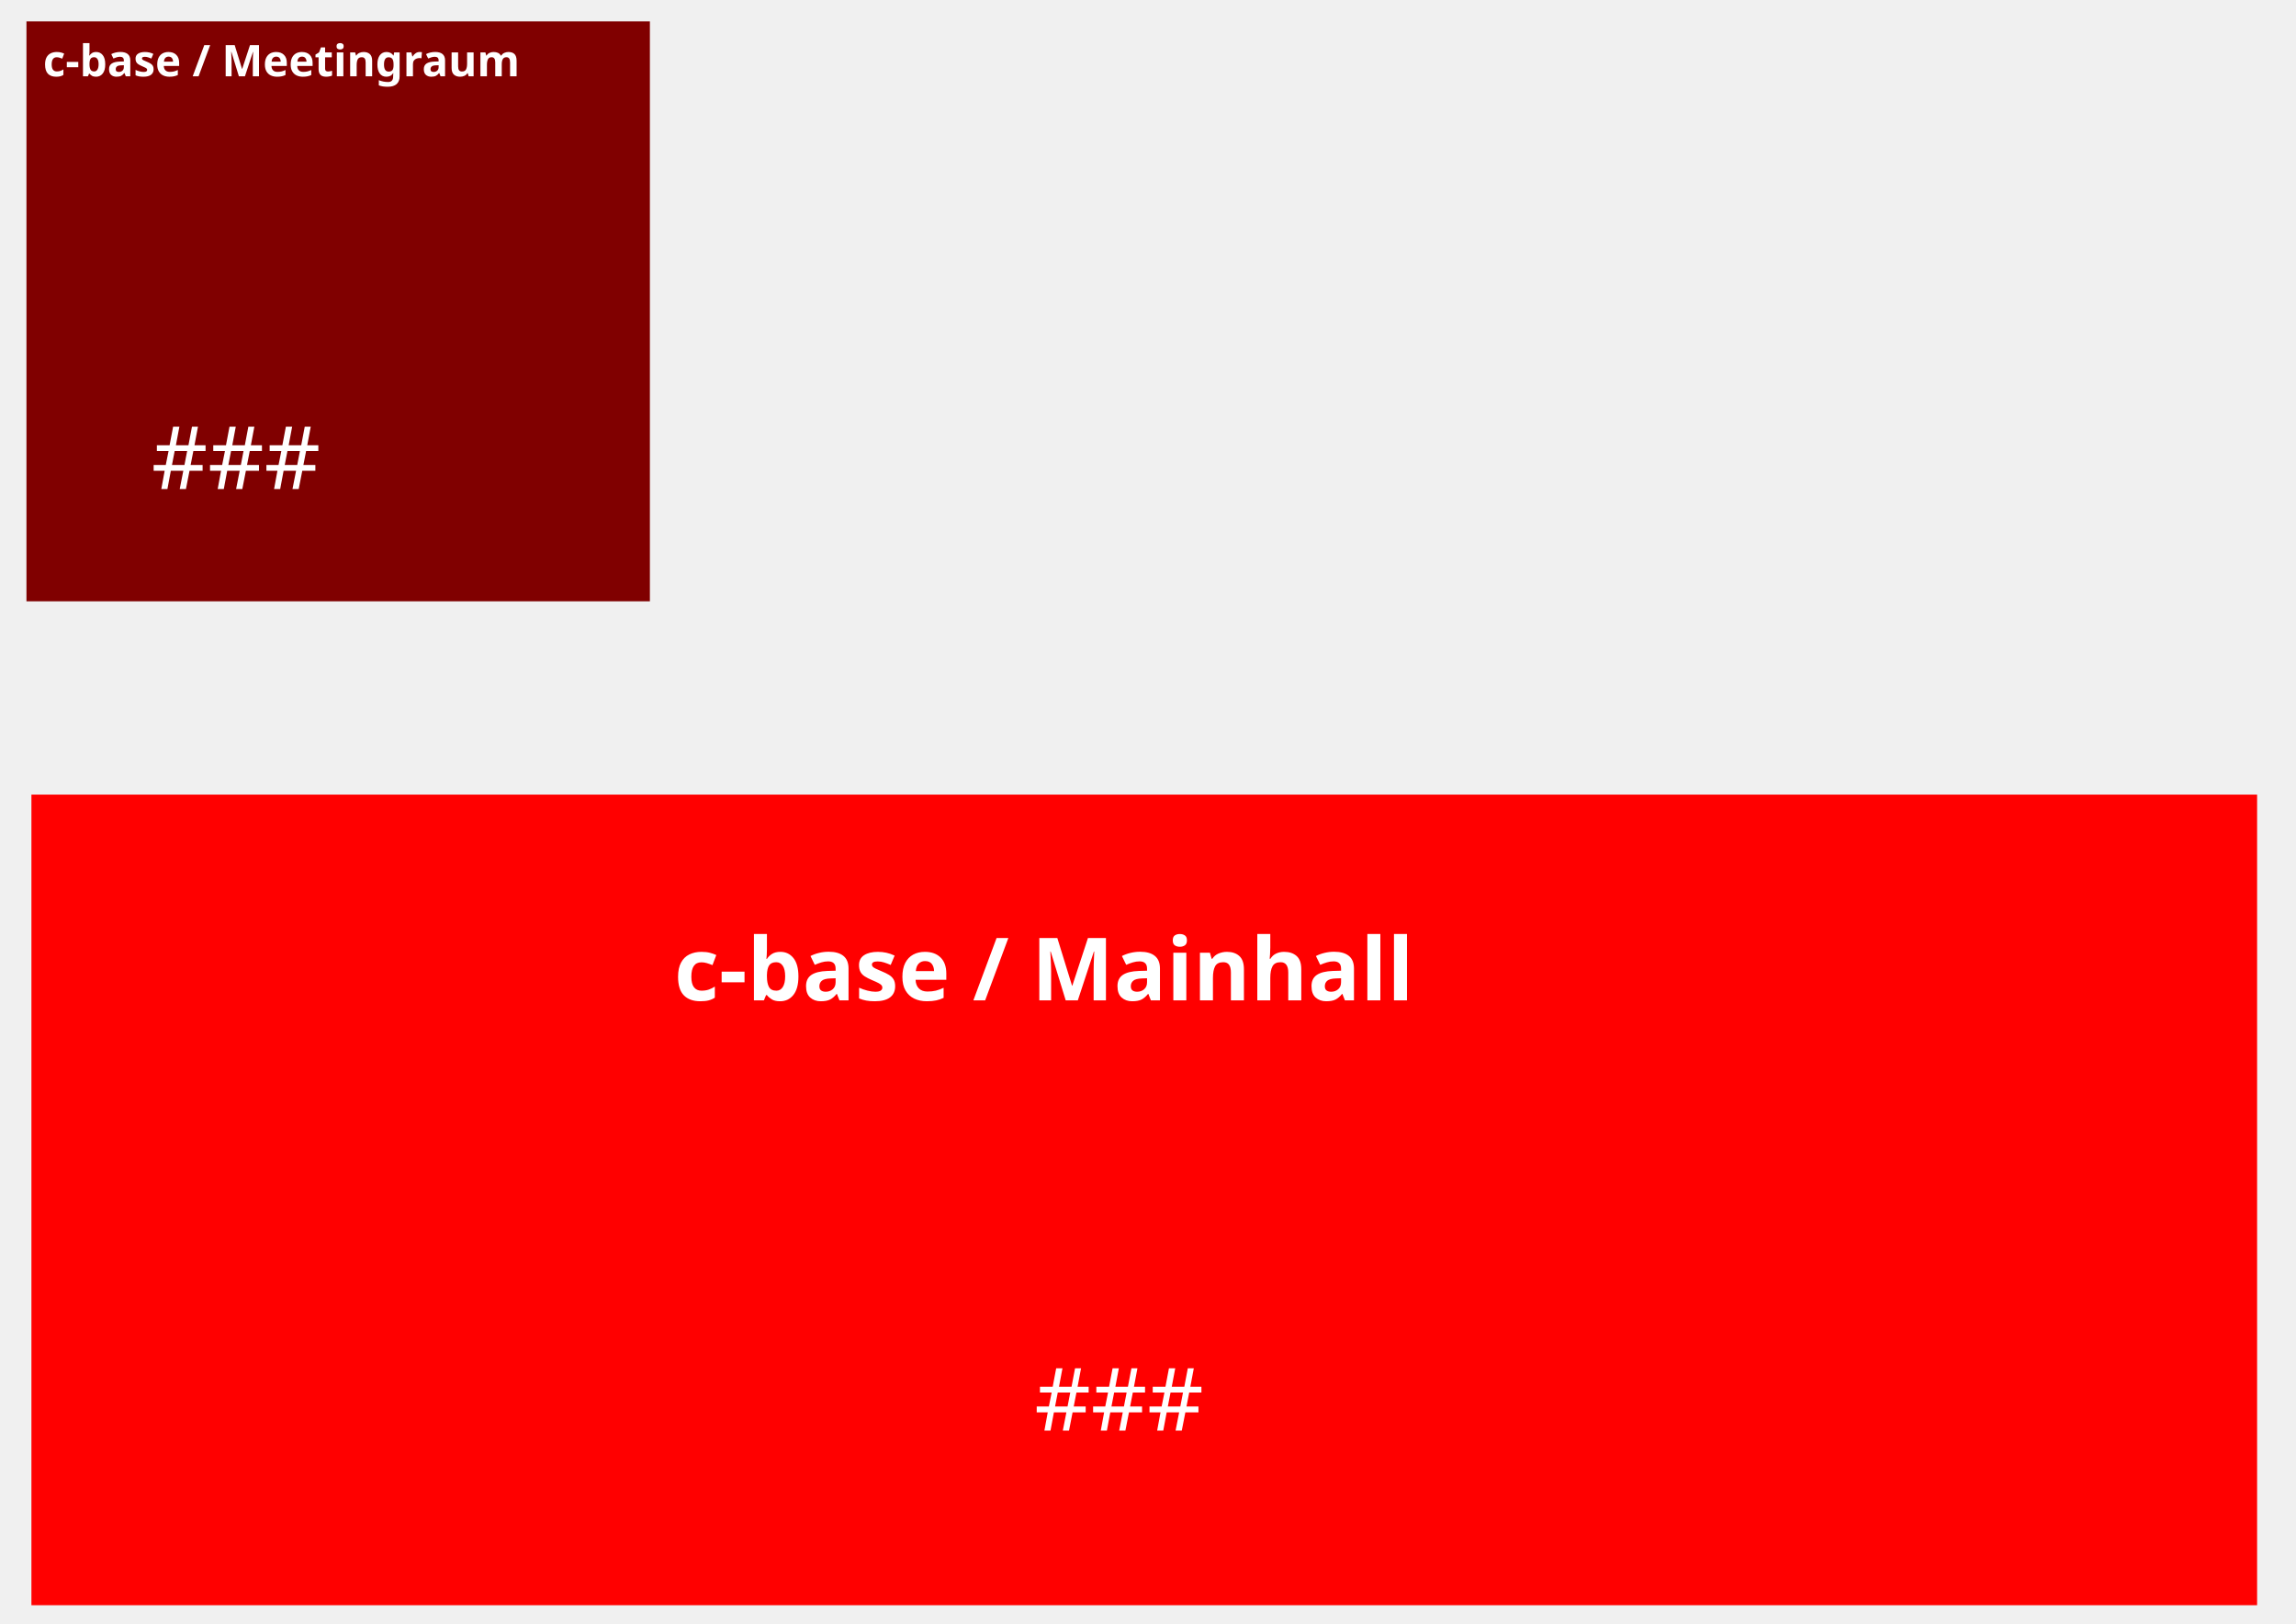
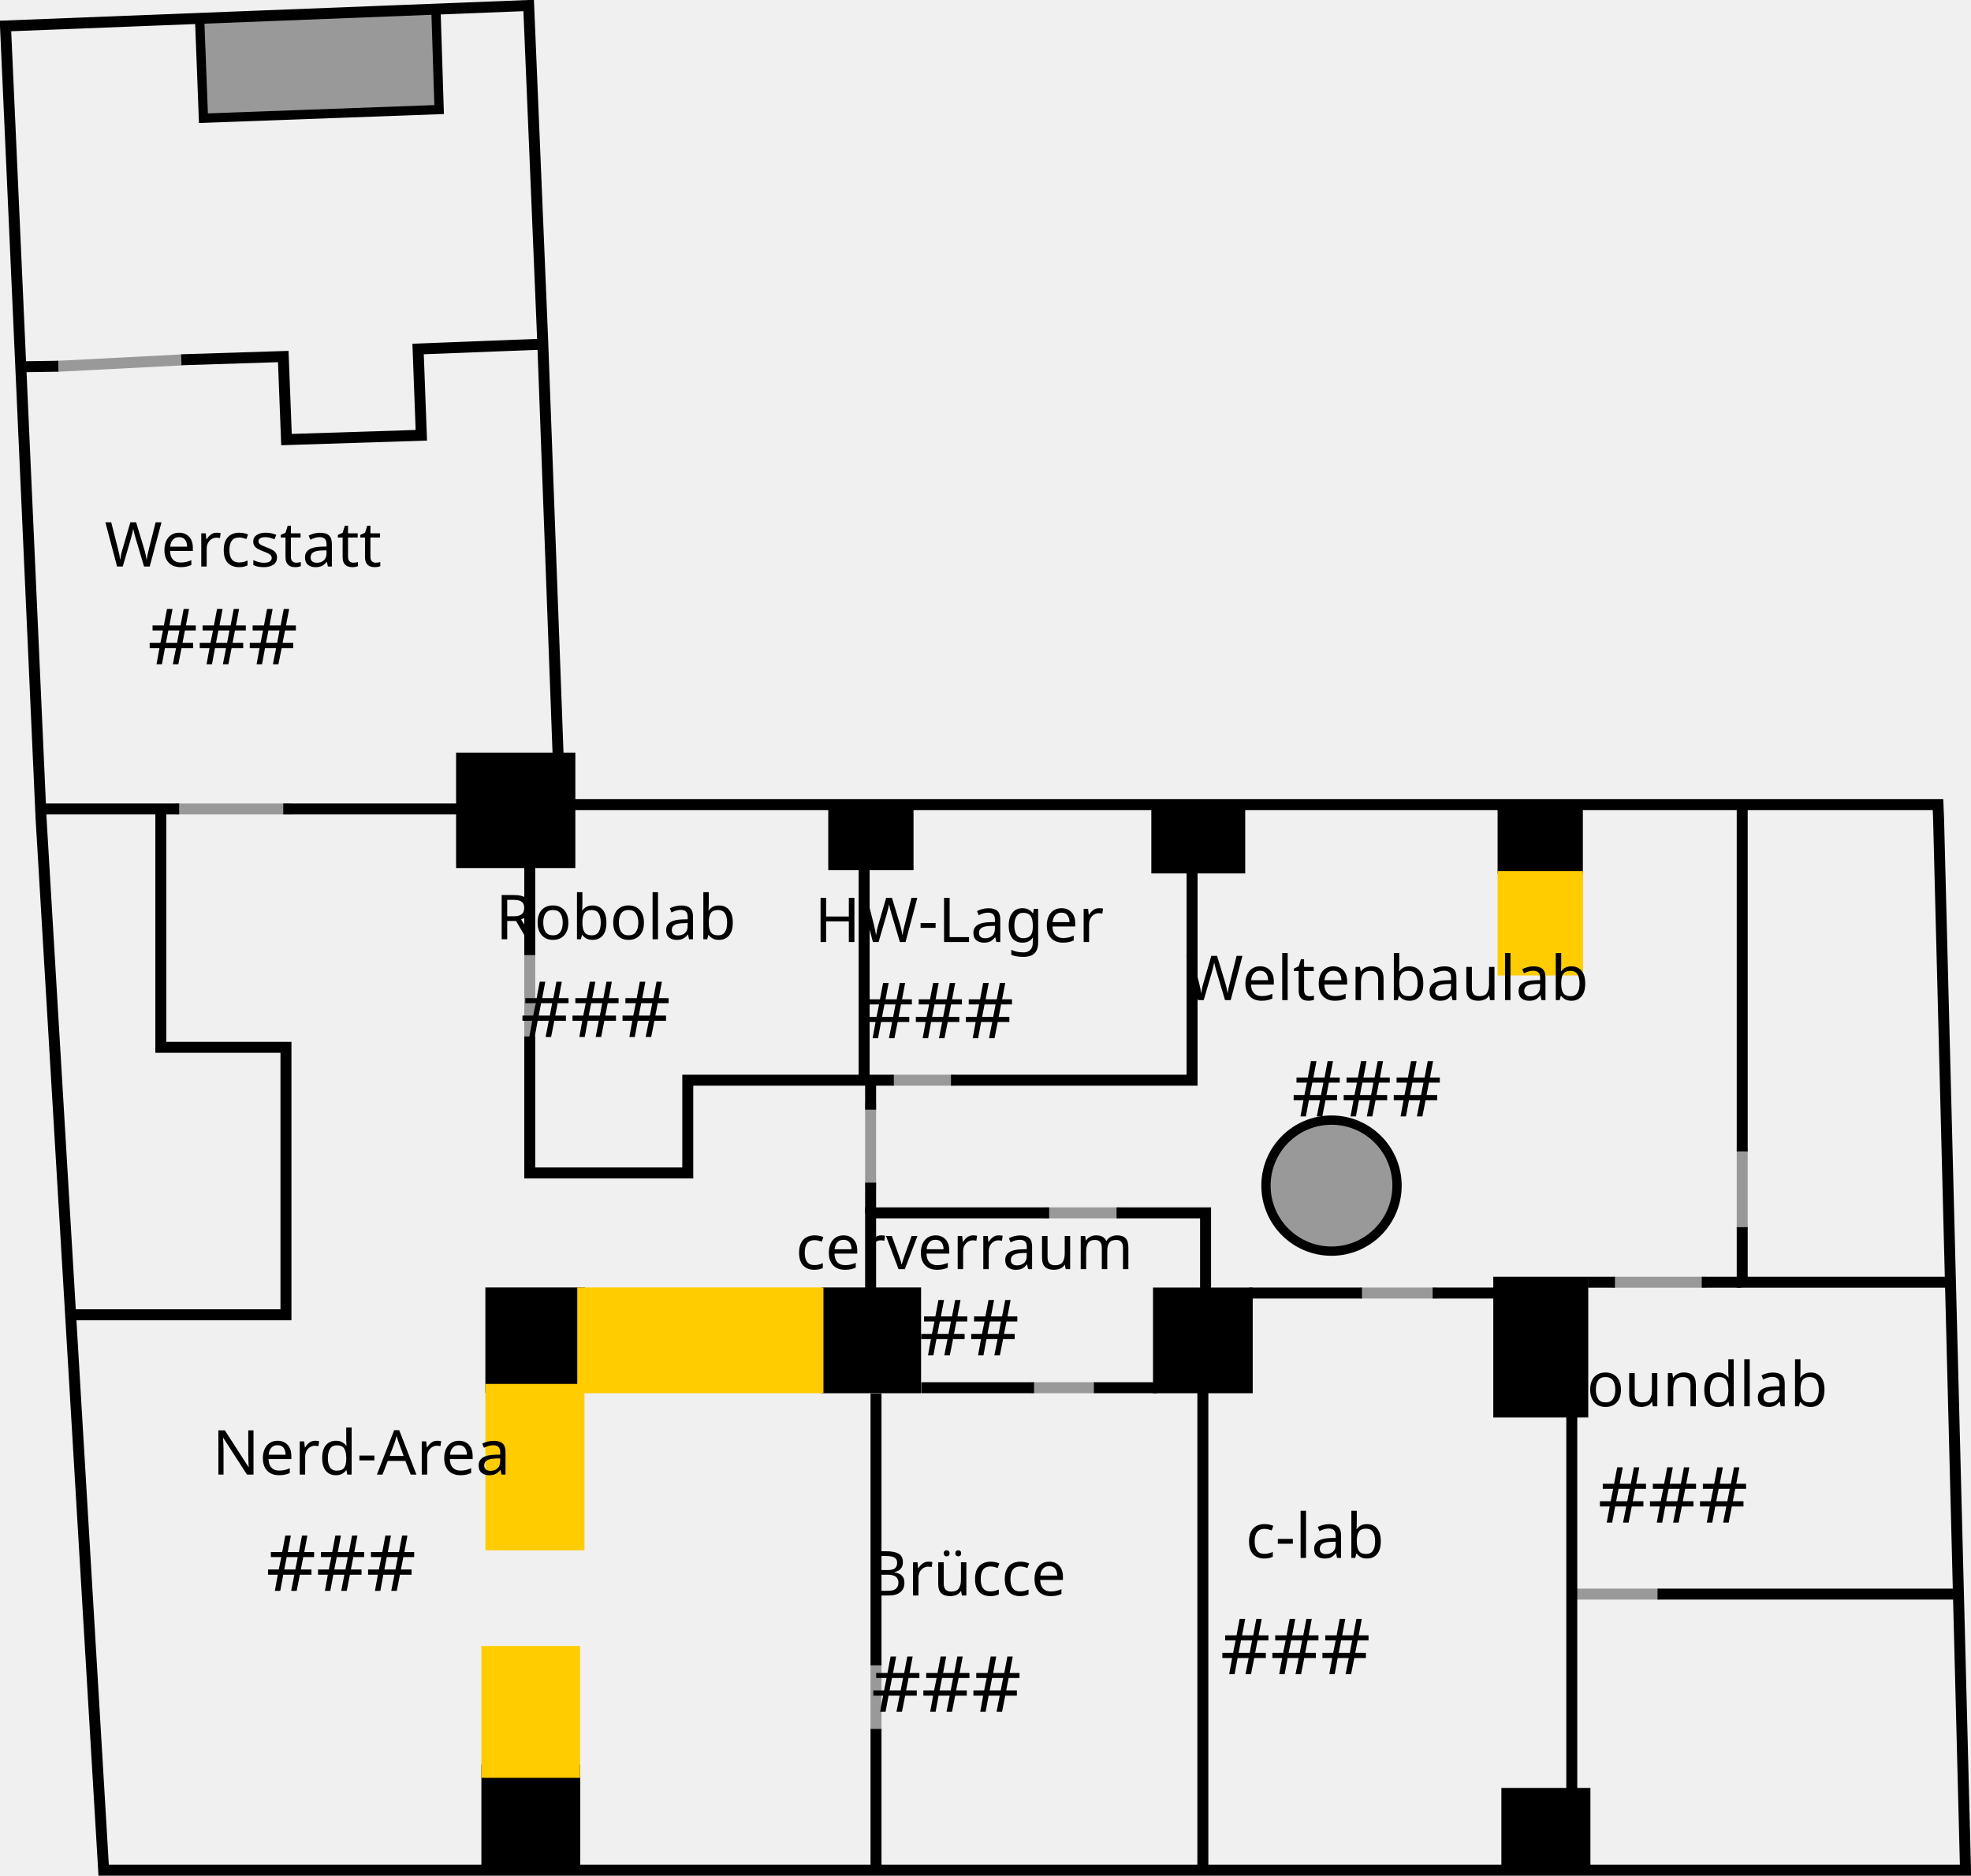
- <svg xmlns="http://www.w3.org/2000/svg" version="1.1" width="1052.362" height="744.094" viewBox="0 0 1052 744" id="svg3553">
-   <defs id="defs3555" />
-   <g transform="translate(0,-308.2677)" id="layer1">
-     <rect width="1020" height="371.429" x="14.286" y="672.362" id="rect3569" style="fill:#ff0000" />
-     <rect width="285.714" height="265.714" x="12.01" y="318.076" id="rect3571" style="fill:#800000" />
+ <svg xmlns="http://www.w3.org/2000/svg" version="1.2" width="636.08" height="605.446" id="svg19580" xml:space="preserve" style="display:inline">
+   <defs id="defs19584" />
+   <g transform="translate(-78.97163,-147.1101)" id="layer9" style="display:inline" />
+   <g transform="translate(-78.97163,-147.1101)" id="layer14" style="display:inline">
+     <path d="m 219.644,149.752 1.044,32.723 -76.065,2.785 -1.218,-31.853" id="path19601" style="color:#000000;fill:#999999;fill-opacity:1;fill-rule:nonzero;stroke:#000000;stroke-width:3;stroke-linecap:butt;stroke-linejoin:miter;stroke-miterlimit:4;stroke-opacity:1;stroke-dasharray:none;stroke-dashoffset:0;marker:none;visibility:visible;display:inline;overflow:visible;enable-background:accumulate" />
+     <path d="m 348.739,636.736 a 17.48,17.48 0 1 1 -34.96,0 17.48,17.48 0 1 1 34.96,0 z" transform="matrix(0,1.209855,-1.209855,0,1279.03,129.0388)" id="path19677" style="color:#000000;fill:#999999;fill-opacity:1;fill-rule:nonzero;stroke:#000000;stroke-width:2.48;stroke-linecap:butt;stroke-linejoin:miter;stroke-miterlimit:4;stroke-opacity:1;stroke-dasharray:none;stroke-dashoffset:0;marker:none;visibility:visible;display:inline;overflow:visible;enable-background:accumulate" />
+   </g>
+   <g transform="translate(-78.97163,-147.1101)" id="layer10" style="display:inline">
+     <g transform="matrix(1.25,0,0,-1.25,-4.0269327e-6,1050)" id="g20980" style="color:#000000;fill:#000000;fill-opacity:1;fill-rule:nonzero;stroke:#000000;stroke-width:0.709;stroke-linecap:butt;stroke-linejoin:miter;stroke-miterlimit:4;stroke-opacity:1;stroke-dasharray:none;stroke-dashoffset:0;marker:none;visibility:visible;display:inline;overflow:visible;enable-background:accumulate">
+       <rect width="17.406" height="21.305" x="-514.389" y="-471.479" transform="matrix(0,-1,-1,0,0,0)" id="rect19673" style="color:#000000;fill:#000000;fill-opacity:1;fill-rule:nonzero;stroke:#000000;stroke-width:0.709;stroke-linecap:butt;stroke-linejoin:miter;stroke-miterlimit:4;stroke-opacity:1;stroke-dasharray:none;stroke-dashoffset:0;marker:none;visibility:visible;display:inline;overflow:visible;enable-background:accumulate" />
+       <rect width="29.103" height="30.078" x="-527.618" y="-211.363" transform="matrix(0,-1,-1,0,0,0)" id="rect19603" style="color:#000000;fill:#000000;fill-opacity:1;fill-rule:nonzero;stroke:#000000;stroke-width:0.709;stroke-linecap:butt;stroke-linejoin:miter;stroke-miterlimit:4;stroke-opacity:1;stroke-dasharray:none;stroke-dashoffset:0;marker:none;visibility:visible;display:inline;overflow:visible;enable-background:accumulate" />
+       <rect width="16.571" height="21.305" x="-514.528" y="-298.672" transform="matrix(0,-1,-1,0,0,0)" id="rect19615" style="color:#000000;fill:#000000;fill-opacity:1;fill-rule:nonzero;stroke:#000000;stroke-width:0.709;stroke-linecap:butt;stroke-linejoin:miter;stroke-miterlimit:4;stroke-opacity:1;stroke-dasharray:none;stroke-dashoffset:0;marker:none;visibility:visible;display:inline;overflow:visible;enable-background:accumulate" />
+       <rect width="17.128" height="23.533" x="-514.25" y="-384.309" transform="matrix(0,-1,-1,0,0,0)" id="rect19619" style="color:#000000;fill:#000000;fill-opacity:1;fill-rule:nonzero;stroke:#000000;stroke-width:0.709;stroke-linecap:butt;stroke-linejoin:miter;stroke-miterlimit:4;stroke-opacity:1;stroke-dasharray:none;stroke-dashoffset:0;marker:none;visibility:visible;display:inline;overflow:visible;enable-background:accumulate" />
+       <rect width="20.887" height="22.28" x="-260.26" y="-473.429" transform="matrix(0,-1,-1,0,0,0)" id="rect19629" style="color:#000000;fill:#000000;fill-opacity:1;fill-rule:nonzero;stroke:#000000;stroke-width:0.709;stroke-linecap:butt;stroke-linejoin:miter;stroke-miterlimit:4;stroke-opacity:1;stroke-dasharray:none;stroke-dashoffset:0;marker:none;visibility:visible;display:inline;overflow:visible;enable-background:accumulate" />
+       <rect width="35.648" height="23.812" x="-392.268" y="-472.872" transform="matrix(0,-1,-1,0,0,0)" id="rect19631" style="color:#000000;fill:#000000;fill-opacity:1;fill-rule:nonzero;stroke:#000000;stroke-width:0.709;stroke-linecap:butt;stroke-linejoin:miter;stroke-miterlimit:4;stroke-opacity:1;stroke-dasharray:none;stroke-dashoffset:0;marker:none;visibility:visible;display:inline;overflow:visible;enable-background:accumulate" />
+       <rect width="26.574" height="25.033" x="-389.474" y="-386.243" transform="matrix(0,-1,-1,0,0,0)" id="rect19641" style="color:#000000;fill:#000000;fill-opacity:1;fill-rule:nonzero;stroke:#000000;stroke-width:0.709;stroke-linecap:butt;stroke-linejoin:miter;stroke-miterlimit:4;stroke-opacity:1;stroke-dasharray:none;stroke-dashoffset:0;marker:none;visibility:visible;display:inline;overflow:visible;enable-background:accumulate" />
+       <rect width="26.596" height="25.065" x="-389.496" y="-300.621" transform="matrix(0,-1,-1,0,0,0)" id="rect19643" style="color:#000000;fill:#000000;fill-opacity:1;fill-rule:nonzero;stroke:#000000;stroke-width:0.709;stroke-linecap:butt;stroke-linejoin:miter;stroke-miterlimit:4;stroke-opacity:1;stroke-dasharray:none;stroke-dashoffset:0;marker:none;visibility:visible;display:inline;overflow:visible;enable-background:accumulate" />
+       <rect width="26.483" height="24.988" x="-389.496" y="-213.831" transform="matrix(0,-1,-1,0,0,0)" id="rect19645" style="color:#000000;fill:#000000;fill-opacity:1;fill-rule:nonzero;stroke:#000000;stroke-width:0.709;stroke-linecap:butt;stroke-linejoin:miter;stroke-miterlimit:4;stroke-opacity:1;stroke-dasharray:none;stroke-dashoffset:0;marker:none;visibility:visible;display:inline;overflow:visible;enable-background:accumulate" />
+       <rect width="26.411" height="24.82" x="-266.293" y="-212.633" transform="matrix(0,-1,-1,0,0,0)" id="rect19653" style="color:#000000;fill:#000000;fill-opacity:1;fill-rule:nonzero;stroke:#000000;stroke-width:0.709;stroke-linecap:butt;stroke-linejoin:miter;stroke-miterlimit:4;stroke-opacity:1;stroke-dasharray:none;stroke-dashoffset:0;marker:none;visibility:visible;display:inline;overflow:visible;enable-background:accumulate" />
+     </g>
+   </g>
+   <g transform="translate(-78.97163,-147.1101)" id="layer12" style="display:inline">
+     <path d="m 135.467,408.232 37.5,0" id="path21340" style="color:#000000;fill:#999999;fill-opacity:1;fill-rule:nonzero;stroke:#999999;stroke-width:3.543;stroke-linecap:butt;stroke-linejoin:miter;stroke-miterlimit:4;stroke-opacity:1;stroke-dasharray:none;stroke-dashoffset:0;marker:none;visibility:visible;display:inline;overflow:visible;enable-background:accumulate" />
+     <path d="m 97.299,265.356 40.529,-2.084" id="path21344" style="color:#000000;fill:#999999;fill-opacity:1;fill-rule:nonzero;stroke:#999999;stroke-width:3.543;stroke-linecap:butt;stroke-linejoin:miter;stroke-miterlimit:4;stroke-opacity:1;stroke-dasharray:none;stroke-dashoffset:0;marker:none;visibility:visible;display:inline;overflow:visible;enable-background:accumulate" />
+     <path d="m 249.931,455.139 0,26.876" id="path21346" style="color:#000000;fill:#999999;fill-opacity:1;fill-rule:nonzero;stroke:#999999;stroke-width:3.543;stroke-linecap:butt;stroke-linejoin:miter;stroke-miterlimit:4;stroke-opacity:1;stroke-dasharray:none;stroke-dashoffset:0;marker:none;visibility:visible;display:inline;overflow:visible;enable-background:accumulate" />
+     <path d="m 366.776,495.785 19.977,0" id="path21348" style="color:#000000;fill:#999999;fill-opacity:1;fill-rule:nonzero;stroke:#999999;stroke-width:3.543;stroke-linecap:butt;stroke-linejoin:miter;stroke-miterlimit:4;stroke-opacity:1;stroke-dasharray:none;stroke-dashoffset:0;marker:none;visibility:visible;display:inline;overflow:visible;enable-background:accumulate" />
+     <path d="m 415.928,538.604 24.576,0" id="path21350" style="color:#000000;fill:#999999;fill-opacity:1;fill-rule:nonzero;stroke:#999999;stroke-width:3.543;stroke-linecap:butt;stroke-linejoin:miter;stroke-miterlimit:4;stroke-opacity:1;stroke-dasharray:none;stroke-dashoffset:0;marker:none;visibility:visible;display:inline;overflow:visible;enable-background:accumulate" />
+     <path d="m 411.76,595.047 20.552,0" id="path21352" style="color:#000000;fill:#999999;fill-opacity:1;fill-rule:nonzero;stroke:#999999;stroke-width:3.543;stroke-linecap:butt;stroke-linejoin:miter;stroke-miterlimit:4;stroke-opacity:1;stroke-dasharray:none;stroke-dashoffset:0;marker:none;visibility:visible;display:inline;overflow:visible;enable-background:accumulate" />
+     <path d="m 361.677,684.23 0,21.702" id="path21354" style="color:#000000;fill:#999999;fill-opacity:1;fill-rule:nonzero;stroke:#999999;stroke-width:3.543;stroke-linecap:butt;stroke-linejoin:miter;stroke-miterlimit:4;stroke-opacity:1;stroke-dasharray:none;stroke-dashoffset:0;marker:none;visibility:visible;display:inline;overflow:visible;enable-background:accumulate" />
+     <path d="m 517.826,564.487 25.007,0" id="path21356" style="color:#000000;fill:#999999;fill-opacity:1;fill-rule:nonzero;stroke:#999999;stroke-width:3.543;stroke-linecap:butt;stroke-linejoin:miter;stroke-miterlimit:4;stroke-opacity:1;stroke-dasharray:none;stroke-dashoffset:0;marker:none;visibility:visible;display:inline;overflow:visible;enable-background:accumulate" />
+     <path d="m 599.316,560.994 30.038,0" id="path21358" style="color:#000000;fill:#999999;fill-opacity:1;fill-rule:nonzero;stroke:#999999;stroke-width:3.543;stroke-linecap:butt;stroke-linejoin:miter;stroke-miterlimit:4;stroke-opacity:1;stroke-dasharray:none;stroke-dashoffset:0;marker:none;visibility:visible;display:inline;overflow:visible;enable-background:accumulate" />
+     <path d="m 614.694,661.665 -26.876,0" id="path21360" style="color:#000000;fill:#999999;fill-opacity:1;fill-rule:nonzero;stroke:#999999;stroke-width:3.543;stroke-linecap:butt;stroke-linejoin:miter;stroke-miterlimit:4;stroke-opacity:1;stroke-dasharray:none;stroke-dashoffset:0;marker:none;visibility:visible;display:inline;overflow:visible;enable-background:accumulate" />
+     <path d="m 641.219,517.658 0,26.013" id="path21362" style="color:#000000;fill:#999999;fill-opacity:1;fill-rule:nonzero;stroke:#999999;stroke-width:3.543;stroke-linecap:butt;stroke-linejoin:miter;stroke-miterlimit:4;stroke-opacity:1;stroke-dasharray:none;stroke-dashoffset:0;marker:none;visibility:visible;display:inline;overflow:visible;enable-background:accumulate" />
+     <path d="m 359.937,530.514 0,-27.495" id="path21348-4" style="color:#000000;fill:#999999;fill-opacity:1;fill-rule:nonzero;stroke:#999999;stroke-width:3.543;stroke-linecap:butt;stroke-linejoin:miter;stroke-miterlimit:4;stroke-opacity:1;stroke-dasharray:none;stroke-dashoffset:0;marker:none;visibility:visible;display:inline;overflow:visible;enable-background:accumulate" />
+   </g>
+   <g transform="translate(-78.97163,-147.1101)" id="layer11" style="display:inline">
+     <path d="m 704.577,411.017 8.703,339.767 -600.858,0 L 92.231,411.365 80.743,155.496 249.582,148.882 l 4.526,108.266 5.57,149.692 444.725,0 z" id="path19595" style="color:#000000;fill:none;stroke:#000000;stroke-width:3.543;stroke-linecap:butt;stroke-linejoin:miter;stroke-miterlimit:4;stroke-opacity:1;stroke-dasharray:none;stroke-dashoffset:0;marker:none;visibility:visible;display:inline;overflow:visible;enable-background:accumulate" />
+     <path d="m 254.282,258.192 -40.382,1.567 1.044,27.85 -43.515,1.392 -1.044,-26.805 -32.897,1.044" id="path19597" style="color:#000000;fill:none;stroke:#000000;stroke-width:3.543;stroke-linecap:butt;stroke-linejoin:miter;stroke-miterlimit:4;stroke-opacity:1;stroke-dasharray:none;stroke-dashoffset:0;marker:none;visibility:visible;display:inline;overflow:visible;enable-background:accumulate" />
+     <path d="m 85.965,265.502 11.836,-0.174" id="path19599" style="color:#000000;fill:none;stroke:#000000;stroke-width:3.543;stroke-linecap:butt;stroke-linejoin:miter;stroke-miterlimit:4;stroke-opacity:1;stroke-dasharray:none;stroke-dashoffset:0;marker:none;visibility:visible;display:inline;overflow:visible;enable-background:accumulate" />
+     <path d="m 226.432,408.232 -56.048,0" id="path19605" style="color:#000000;fill:none;stroke:#000000;stroke-width:3.543;stroke-linecap:butt;stroke-linejoin:miter;stroke-miterlimit:4;stroke-opacity:1;stroke-dasharray:none;stroke-dashoffset:0;marker:none;visibility:visible;display:inline;overflow:visible;enable-background:accumulate" />
+     <path d="m 136.791,408.232 -44.211,0" id="path19607" style="color:#000000;fill:none;stroke:#000000;stroke-width:3.543;stroke-linecap:butt;stroke-linejoin:miter;stroke-miterlimit:4;stroke-opacity:1;stroke-dasharray:none;stroke-dashoffset:0;marker:none;visibility:visible;display:inline;overflow:visible;enable-background:accumulate" />
+     <path d="m 101.979,571.501 69.276,0 0,-86.334 -40.382,0 0,-77.631" id="path19609" style="color:#000000;fill:none;stroke:#000000;stroke-width:3.543;stroke-linecap:butt;stroke-linejoin:miter;stroke-miterlimit:4;stroke-opacity:1;stroke-dasharray:none;stroke-dashoffset:0;marker:none;visibility:visible;display:inline;overflow:visible;enable-background:accumulate" />
+     <path d="m 249.931,427.205 0,28.198" id="path19611" style="color:#000000;fill:none;stroke:#000000;stroke-width:3.543;stroke-linecap:butt;stroke-linejoin:miter;stroke-miterlimit:4;stroke-opacity:1;stroke-dasharray:none;stroke-dashoffset:0;marker:none;visibility:visible;display:inline;overflow:visible;enable-background:accumulate" />
+     <path d="m 249.931,481.686 0,44.037 51,0 0,-29.938 56.918,0 0,-88.945" id="path19613" style="color:#000000;fill:none;stroke:#000000;stroke-width:3.543;stroke-linecap:butt;stroke-linejoin:miter;stroke-miterlimit:4;stroke-opacity:1;stroke-dasharray:none;stroke-dashoffset:0;marker:none;visibility:visible;display:inline;overflow:visible;enable-background:accumulate" />
+     <path d="m 385.872,495.785 77.805,0 0,-67.187" id="path19617" style="color:#000000;fill:none;stroke:#000000;stroke-width:3.543;stroke-linecap:butt;stroke-linejoin:miter;stroke-miterlimit:4;stroke-opacity:1;stroke-dasharray:none;stroke-dashoffset:0;marker:none;visibility:visible;display:inline;overflow:visible;enable-background:accumulate" />
+     <path d="m 641.219,407.188 0,111.573" id="path19621" style="color:#000000;fill:none;stroke:#000000;stroke-width:3.543;stroke-linecap:butt;stroke-linejoin:miter;stroke-miterlimit:4;stroke-opacity:1;stroke-dasharray:none;stroke-dashoffset:0;marker:none;visibility:visible;display:inline;overflow:visible;enable-background:accumulate" />
+     <path d="m 641.219,543.24 0,17.754 67.188,0" id="path19623" style="color:#000000;fill:none;stroke:#000000;stroke-width:3.543;stroke-linecap:butt;stroke-linejoin:miter;stroke-miterlimit:4;stroke-opacity:1;stroke-dasharray:none;stroke-dashoffset:0;marker:none;visibility:visible;display:inline;overflow:visible;enable-background:accumulate" />
+     <path d="m 640.871,560.994 -12.706,0" id="path19633" style="color:#000000;fill:none;stroke:#000000;stroke-width:3.543;stroke-linecap:butt;stroke-linejoin:miter;stroke-miterlimit:4;stroke-opacity:1;stroke-dasharray:none;stroke-dashoffset:0;marker:none;visibility:visible;display:inline;overflow:visible;enable-background:accumulate" />
+     <path d="m 591.438,560.994 8.703,0" id="path19635" style="color:#000000;fill:none;stroke:#000000;stroke-width:3.543;stroke-linecap:butt;stroke-linejoin:miter;stroke-miterlimit:4;stroke-opacity:1;stroke-dasharray:none;stroke-dashoffset:0;marker:none;visibility:visible;display:inline;overflow:visible;enable-background:accumulate" />
+     <path d="m 561.325,564.487 -20.017,0" id="path19637" style="color:#000000;fill:none;stroke:#000000;stroke-width:3.543;stroke-linecap:butt;stroke-linejoin:miter;stroke-miterlimit:4;stroke-opacity:1;stroke-dasharray:none;stroke-dashoffset:0;marker:none;visibility:visible;display:inline;overflow:visible;enable-background:accumulate" />
+     <path d="m 518.506,564.487 -36.379,0" id="path19639" style="color:#000000;fill:none;stroke:#000000;stroke-width:3.543;stroke-linecap:butt;stroke-linejoin:miter;stroke-miterlimit:4;stroke-opacity:1;stroke-dasharray:none;stroke-dashoffset:0;marker:none;visibility:visible;display:inline;overflow:visible;enable-background:accumulate" />
+     <path d="m 361.677,705.18 0,44.734" id="path19659" style="color:#000000;fill:none;stroke:#000000;stroke-width:3.543;stroke-linecap:butt;stroke-linejoin:miter;stroke-miterlimit:4;stroke-opacity:1;stroke-dasharray:none;stroke-dashoffset:0;marker:none;visibility:visible;display:inline;overflow:visible;enable-background:accumulate" />
+     <path d="m 361.677,596.914 0,87.727" id="path19657" style="color:#000000;fill:none;stroke:#000000;stroke-width:3.543;stroke-linecap:butt;stroke-linejoin:miter;stroke-miterlimit:4;stroke-opacity:1;stroke-dasharray:none;stroke-dashoffset:0;marker:none;visibility:visible;display:inline;overflow:visible;enable-background:accumulate" />
+     <path d="m 710.843,661.665 -96.952,0" id="path19625" style="color:#000000;fill:none;stroke:#000000;stroke-width:3.543;stroke-linecap:butt;stroke-linejoin:miter;stroke-miterlimit:4;stroke-opacity:1;stroke-dasharray:none;stroke-dashoffset:0;marker:none;visibility:visible;display:inline;overflow:visible;enable-background:accumulate" />
+     <path d="m 586.216,603.877 0,120.798" id="path19627" style="color:#000000;fill:none;stroke:#000000;stroke-width:3.543;stroke-linecap:butt;stroke-linejoin:miter;stroke-miterlimit:4;stroke-opacity:1;stroke-dasharray:none;stroke-dashoffset:0;marker:none;visibility:visible;display:inline;overflow:visible;enable-background:accumulate" />
+     <path d="m 467.158,595.696 0,154.566" id="path19661" style="color:#000000;fill:none;stroke:#000000;stroke-width:3.543;stroke-linecap:butt;stroke-linejoin:miter;stroke-miterlimit:4;stroke-opacity:1;stroke-dasharray:none;stroke-dashoffset:0;marker:none;visibility:visible;display:inline;overflow:visible;enable-background:accumulate" />
+     <path d="m 452.363,595.047 -20.365,0" id="path19663" style="color:#000000;fill:none;stroke:#000000;stroke-width:3.543;stroke-linecap:butt;stroke-linejoin:miter;stroke-miterlimit:4;stroke-opacity:1;stroke-dasharray:none;stroke-dashoffset:0;marker:none;visibility:visible;display:inline;overflow:visible;enable-background:accumulate" />
+     <path d="m 412.677,595.047 -36.379,0" id="path19665" style="color:#000000;fill:none;stroke:#000000;stroke-width:3.543;stroke-linecap:butt;stroke-linejoin:miter;stroke-miterlimit:4;stroke-opacity:1;stroke-dasharray:none;stroke-dashoffset:0;marker:none;visibility:visible;display:inline;overflow:visible;enable-background:accumulate" />
+     <path d="m 468.029,562.972 0,-24.369 -28.72,0" id="path19667" style="color:#000000;fill:none;stroke:#000000;stroke-width:3.543;stroke-linecap:butt;stroke-linejoin:miter;stroke-miterlimit:4;stroke-opacity:1;stroke-dasharray:none;stroke-dashoffset:0;marker:none;visibility:visible;display:inline;overflow:visible;enable-background:accumulate" />
+     <path d="m 417.551,538.604 -57.614,0 0,25.587" id="path19669" style="color:#000000;fill:none;stroke:#000000;stroke-width:3.543;stroke-linecap:butt;stroke-linejoin:miter;stroke-miterlimit:4;stroke-opacity:1;stroke-dasharray:none;stroke-dashoffset:0;marker:none;visibility:visible;display:inline;overflow:visible;enable-background:accumulate" />
+     <path d="m 359.937,538.821 0,-9.959" id="path21388" style="color:#000000;fill:none;stroke:#000000;stroke-width:3.543;stroke-linecap:butt;stroke-linejoin:miter;stroke-miterlimit:4;stroke-opacity:1;stroke-dasharray:none;stroke-dashoffset:0;marker:none;visibility:visible;display:inline;overflow:visible;enable-background:accumulate" />
+     <path d="m 359.937,496.545 0,8.74" id="path21390" style="color:#000000;fill:none;stroke:#000000;stroke-width:3.543;stroke-linecap:butt;stroke-linejoin:miter;stroke-miterlimit:4;stroke-opacity:1;stroke-dasharray:none;stroke-dashoffset:0;marker:none;visibility:visible;display:inline;overflow:visible;enable-background:accumulate" />
+     <path d="m 358.544,495.785 8.877,0" id="path19671" style="color:#000000;fill:none;stroke:#000000;stroke-width:3.543;stroke-linecap:butt;stroke-linejoin:miter;stroke-miterlimit:4;stroke-opacity:1;stroke-dasharray:none;stroke-dashoffset:0;marker:none;visibility:visible;display:inline;overflow:visible;enable-background:accumulate" />
+     <flowRoot id="flowRoot21477" xml:space="preserve" style="font-size:10px;font-style:normal;font-variant:normal;font-weight:normal;font-stretch:normal;text-align:center;line-height:125%;letter-spacing:0px;word-spacing:0px;text-anchor:middle;fill:#000000;fill-opacity:1;stroke:none;font-family:Futura Bk BT;-inkscape-font-specification:Futura Bk BT">
+       <flowRegion id="flowRegion21479">
+         <rect width="85.083" height="36.793" x="131.361" y="328.521" id="rect21481" />
+       </flowRegion>
+       <flowPara id="flowPara21483" />
+     </flowRoot>
+   </g>
+   <g transform="translate(-78.97163,-147.1101)" id="layer13" style="display:inline">
+     <rect width="33.176" height="78.501" x="563.163" y="-344.242" transform="matrix(0,1,-1,0,0,0)" id="rect19647" style="color:#000000;fill:#ffcc00;fill-opacity:1;fill-rule:nonzero;stroke:#ffcc00;stroke-width:0.952;stroke-linecap:butt;stroke-linejoin:miter;stroke-miterlimit:4;stroke-opacity:1;stroke-dasharray:none;stroke-dashoffset:0;marker:none;visibility:visible;display:inline;overflow:visible;enable-background:accumulate" />
+     <rect width="52.74" height="31.033" x="594.303" y="-267.12" transform="matrix(0,1,-1,0,0,0)" id="rect19649" style="color:#000000;fill:#ffcc00;fill-opacity:1;fill-rule:nonzero;stroke:#ffcc00;stroke-width:0.952;stroke-linecap:butt;stroke-linejoin:miter;stroke-miterlimit:4;stroke-opacity:1;stroke-dasharray:none;stroke-dashoffset:0;marker:none;visibility:visible;display:inline;overflow:visible;enable-background:accumulate" />
+     <rect width="41.601" height="30.905" x="678.897" y="-265.704" transform="matrix(0,1,-1,0,0,0)" id="rect19651" style="color:#000000;fill:#ffcc00;fill-opacity:1;fill-rule:nonzero;stroke:#ffcc00;stroke-width:0.952;stroke-linecap:butt;stroke-linejoin:miter;stroke-miterlimit:4;stroke-opacity:1;stroke-dasharray:none;stroke-dashoffset:0;marker:none;visibility:visible;display:inline;overflow:visible;enable-background:accumulate" />
+     <rect width="32.723" height="26.602" x="428.771" y="-589.353" transform="matrix(0,1,-1,0,0,0)" id="rect19675" style="color:#000000;fill:#ffcc00;fill-opacity:1;fill-rule:nonzero;stroke:#ffcc00;stroke-width:0.952;stroke-linecap:butt;stroke-linejoin:miter;stroke-miterlimit:4;stroke-opacity:1;stroke-dasharray:none;stroke-dashoffset:0;marker:none;visibility:visible;display:inline;overflow:visible;enable-background:accumulate" />
+   </g>
+   <g transform="translate(-78.97163,-147.1101)" id="layer15">
    <g id="rooms">
-       <g id="g3618">
-         <text x="152.286" y="343.219" id="text3573" xml:space="preserve" style="font-size:20px;font-style:normal;font-variant:normal;font-weight:bold;font-stretch:normal;text-align:center;line-height:125%;letter-spacing:0px;word-spacing:0px;writing-mode:lr-tb;text-anchor:middle;fill:#ffffff;fill-opacity:1;stroke:none;font-family:Sans;-inkscape-font-specification:Sans Bold">
-           <tspan x="152.286" y="343.219" id="tspan3575">c-base / Meetingraum</tspan>
+       <g transform="translate(0,-4)" id="g21719">
+         <text x="180.841" y="333.98" id="text8907" xml:space="preserve" style="font-size:20px;font-style:normal;font-variant:normal;font-weight:normal;font-stretch:normal;text-align:center;line-height:125%;letter-spacing:0px;word-spacing:0px;text-anchor:middle;fill:#000000;fill-opacity:1;stroke:none;display:inline;font-family:Futura Bk BT;-inkscape-font-specification:Futura Bk BT">
+           <tspan x="180.841" y="333.98" id="tspan21976" style="font-size:20px">Wercstatt</tspan>
        </text>
-         <text x="154.857" y="532.362" id="text3577" xml:space="preserve" style="font-size:40px;font-style:normal;font-variant:normal;font-weight:normal;font-stretch:normal;text-align:center;line-height:125%;letter-spacing:0px;word-spacing:0px;writing-mode:lr-tb;text-anchor:middle;fill:#ffffff;fill-opacity:1;stroke:none;font-family:Sans;-inkscape-font-specification:Sans">
-           <tspan x="154.857" y="532.362" id="tspan3579">###</tspan>
+         <text x="180.526" y="365.522" id="text8919" xml:space="preserve" style="font-size:25.343px;font-style:normal;font-variant:normal;font-weight:normal;font-stretch:normal;text-align:center;line-height:125%;letter-spacing:0px;word-spacing:0px;text-anchor:middle;fill:#000000;fill-opacity:1;stroke:none;display:inline;font-family:Futura Bk BT;-inkscape-font-specification:Futura Bk BT">
+           <tspan x="180.526" y="365.522" id="tspan8921" style="font-size:25px">###</tspan>
        </text>
      </g>
-       <g id="g3624">
-         <text x="525.126" y="766.648" id="text3581" xml:space="preserve" style="font-size:40px;font-style:normal;font-variant:normal;font-weight:bold;font-stretch:normal;text-align:center;line-height:125%;letter-spacing:0px;word-spacing:0px;writing-mode:lr-tb;text-anchor:middle;fill:#ffffff;fill-opacity:1;stroke:none;font-family:Sans;-inkscape-font-specification:Sans Bold">
-           <tspan x="525.126" y="766.648" id="tspan3583">c-base / Mainhall</tspan>
+       <g transform="translate(0,4.130081)" id="g21713">
+         <text x="301.14" y="446.162" id="text8907-7" xml:space="preserve" style="font-size:20px;font-style:normal;font-variant:normal;font-weight:normal;font-stretch:normal;text-align:center;line-height:125%;letter-spacing:0px;word-spacing:0px;text-anchor:middle;fill:#000000;fill-opacity:1;stroke:none;display:inline;font-family:Futura Bk BT;-inkscape-font-specification:Futura Bk BT">
+           <tspan x="301.14" y="446.162" id="tspan8909-7" style="font-size:20px">Robolab</tspan>
        </text>
-         <text x="474.002" y="963.791" id="text3585" xml:space="preserve" style="font-size:40px;font-style:normal;font-weight:normal;line-height:125%;letter-spacing:0px;word-spacing:0px;fill:#ffffff;fill-opacity:1;stroke:none;font-family:Sans">
-           <tspan x="474.002" y="963.791" id="tspan3587">###</tspan>
+         <text x="300.825" y="477.704" id="text8919-1" xml:space="preserve" style="font-size:25.343px;font-style:normal;font-variant:normal;font-weight:normal;font-stretch:normal;text-align:center;line-height:125%;letter-spacing:0px;word-spacing:0px;text-anchor:middle;fill:#000000;fill-opacity:1;stroke:none;display:inline;font-family:Futura Bk BT;-inkscape-font-specification:Futura Bk BT">
+           <tspan x="300.825" y="477.704" id="tspan8921-1" style="font-size:25px">###</tspan>
+         </text>
+       </g>
+       <g transform="translate(46.34146,-7.317073)" id="g21725">
+         <text x="172.685" y="630.406" id="text8907-5" xml:space="preserve" style="font-size:20px;font-style:normal;font-variant:normal;font-weight:normal;font-stretch:normal;text-align:center;line-height:125%;letter-spacing:0px;word-spacing:0px;text-anchor:middle;fill:#000000;fill-opacity:1;stroke:none;display:inline;font-family:Futura Bk BT;-inkscape-font-specification:Futura Bk BT">
+           <tspan x="172.685" y="630.406" id="tspan8909-9" style="font-size:20px">Nerd-Area</tspan>
+         </text>
+         <text x="172.37" y="667.948" id="text8919-7" xml:space="preserve" style="font-size:25.343px;font-style:normal;font-variant:normal;font-weight:normal;font-stretch:normal;text-align:center;line-height:125%;letter-spacing:0px;word-spacing:0px;text-anchor:middle;fill:#000000;fill-opacity:1;stroke:none;display:inline;font-family:Futura Bk BT;-inkscape-font-specification:Futura Bk BT">
+           <tspan x="172.37" y="667.948" id="tspan8921-7" style="font-size:25px">###</tspan>
+         </text>
+       </g>
+       <g transform="translate(-3.030072,0)" id="g21642">
+         <text x="417.4" y="662.113" id="text8907-6" xml:space="preserve" style="font-size:20px;font-style:normal;font-variant:normal;font-weight:normal;font-stretch:normal;text-align:center;line-height:125%;letter-spacing:0px;word-spacing:0px;text-anchor:middle;fill:#000000;fill-opacity:1;stroke:none;display:inline;font-family:Futura Bk BT;-inkscape-font-specification:Futura Bk BT">
+           <tspan x="417.4" y="662.113" id="tspan8909-73" style="font-size:20px">Brücce</tspan>
+         </text>
+         <text x="417.085" y="699.655" id="text8919-6" xml:space="preserve" style="font-size:25.343px;font-style:normal;font-variant:normal;font-weight:normal;font-stretch:normal;text-align:center;line-height:125%;letter-spacing:0px;word-spacing:0px;text-anchor:middle;fill:#000000;fill-opacity:1;stroke:none;display:inline;font-family:Futura Bk BT;-inkscape-font-specification:Futura Bk BT">
+           <tspan x="417.085" y="699.655" id="tspan8921-5" style="font-size:25px">###</tspan>
+         </text>
+       </g>
+       <g transform="translate(8.142037,17.88618)" id="g21669">
+         <text x="518.579" y="632.094" id="text8907-63" xml:space="preserve" style="font-size:20px;font-style:normal;font-variant:normal;font-weight:normal;font-stretch:normal;text-align:center;line-height:125%;letter-spacing:0px;word-spacing:0px;text-anchor:middle;fill:#000000;fill-opacity:1;stroke:none;display:inline;font-family:Futura Bk BT;-inkscape-font-specification:Futura Bk BT">
+           <tspan x="518.579" y="632.094" id="tspan8909-94" style="font-size:20px">c-lab</tspan>
+         </text>
+         <text x="518.557" y="669.635" id="text8919-8" xml:space="preserve" style="font-size:25.343px;font-style:normal;font-variant:normal;font-weight:normal;font-stretch:normal;text-align:center;line-height:125%;letter-spacing:0px;word-spacing:0px;text-anchor:middle;fill:#000000;fill-opacity:1;stroke:none;display:inline;font-family:Futura Bk BT;-inkscape-font-specification:Futura Bk BT">
+           <tspan x="518.557" y="669.635" id="tspan8921-12" style="font-size:25px">###</tspan>
+         </text>
+       </g>
+       <g transform="translate(11.2656,0)" id="g21683">
+         <text x="637.298" y="601.05" id="text8907-9" xml:space="preserve" style="font-size:20px;font-style:normal;font-variant:normal;font-weight:normal;font-stretch:normal;text-align:center;line-height:125%;letter-spacing:0px;word-spacing:0px;text-anchor:middle;fill:#000000;fill-opacity:1;stroke:none;display:inline;font-family:Futura Bk BT;-inkscape-font-specification:Futura Bk BT">
+           <tspan x="637.298" y="601.05" id="tspan8909-3" style="font-size:20px">coundlab</tspan>
+         </text>
+         <text x="637.276" y="638.592" id="text8919-9" xml:space="preserve" style="font-size:25.343px;font-style:normal;font-variant:normal;font-weight:normal;font-stretch:normal;text-align:center;line-height:125%;letter-spacing:0px;word-spacing:0px;text-anchor:middle;fill:#000000;fill-opacity:1;stroke:none;display:inline;font-family:Futura Bk BT;-inkscape-font-specification:Futura Bk BT">
+           <tspan x="637.276" y="638.592" id="tspan8921-0" style="font-size:25px">###</tspan>
+         </text>
+       </g>
+       <g transform="translate(21.95122,-4.065041)" id="g21701">
+         <text x="528.07" y="474.001" id="text8907-8" xml:space="preserve" style="font-size:20px;font-style:normal;font-variant:normal;font-weight:normal;font-stretch:normal;text-align:center;line-height:125%;letter-spacing:0px;word-spacing:0px;text-anchor:middle;fill:#000000;fill-opacity:1;stroke:none;display:inline;font-family:Futura Bk BT;-inkscape-font-specification:Futura Bk BT">
+           <tspan x="528.07" y="474.001" id="tspan8909-8" style="font-size:20px">Weltenbaulab</tspan>
+         </text>
+         <text x="527.755" y="511.542" id="text8919-5" xml:space="preserve" style="font-size:25.343px;font-style:normal;font-variant:normal;font-weight:normal;font-stretch:normal;text-align:center;line-height:125%;letter-spacing:0px;word-spacing:0px;text-anchor:middle;fill:#000000;fill-opacity:1;stroke:none;display:inline;font-family:Futura Bk BT;-inkscape-font-specification:Futura Bk BT">
+           <tspan x="527.755" y="511.542" id="tspan8921-09" style="font-size:25px">###</tspan>
+         </text>
+       </g>
+       <g id="g21707">
+         <text x="411.944" y="451.186" id="text8907-638" xml:space="preserve" style="font-size:20px;font-style:normal;font-variant:normal;font-weight:normal;font-stretch:normal;text-align:center;line-height:125%;letter-spacing:0px;word-spacing:0px;text-anchor:middle;fill:#000000;fill-opacity:1;stroke:none;display:inline;font-family:Futura Bk BT;-inkscape-font-specification:Futura Bk BT">
+           <tspan x="411.944" y="451.186" id="tspan8909-5" style="font-size:20px">HW-Lager</tspan>
+         </text>
+         <text x="411.629" y="482.223" id="text8919-61" xml:space="preserve" style="font-size:25.343px;font-style:normal;font-variant:normal;font-weight:normal;font-stretch:normal;text-align:center;line-height:125%;letter-spacing:0px;word-spacing:0px;text-anchor:middle;fill:#000000;fill-opacity:1;stroke:none;display:inline;font-family:Futura Bk BT;-inkscape-font-specification:Futura Bk BT">
+           <tspan x="411.629" y="482.223" id="tspan8921-15" style="font-size:25px">###</tspan>
+         </text>
+       </g>
+       <g id="g21648">
+         <text x="413.649" y="556.784" id="text8907-98" xml:space="preserve" style="font-size:20px;font-style:normal;font-variant:normal;font-weight:normal;font-stretch:normal;text-align:center;line-height:125%;letter-spacing:0px;word-spacing:0px;text-anchor:middle;fill:#000000;fill-opacity:1;stroke:none;display:inline;font-family:Futura Bk BT;-inkscape-font-specification:Futura Bk BT">
+           <tspan x="413.649" y="556.784" id="tspan8909-4" style="font-size:20px">cerverraum</tspan>
+         </text>
+         <text x="413.353" y="584.582" id="text8919-81" xml:space="preserve" style="font-size:25.343px;font-style:normal;font-variant:normal;font-weight:normal;font-stretch:normal;text-align:center;line-height:125%;letter-spacing:0px;word-spacing:0px;text-anchor:middle;fill:#000000;fill-opacity:1;stroke:none;display:inline;font-family:Futura Bk BT;-inkscape-font-specification:Futura Bk BT">
+           <tspan x="413.353" y="584.582" id="tspan8921-03" style="font-size:25px">###</tspan>
        </text>
      </g>
    </g>
  </g>
</svg>
